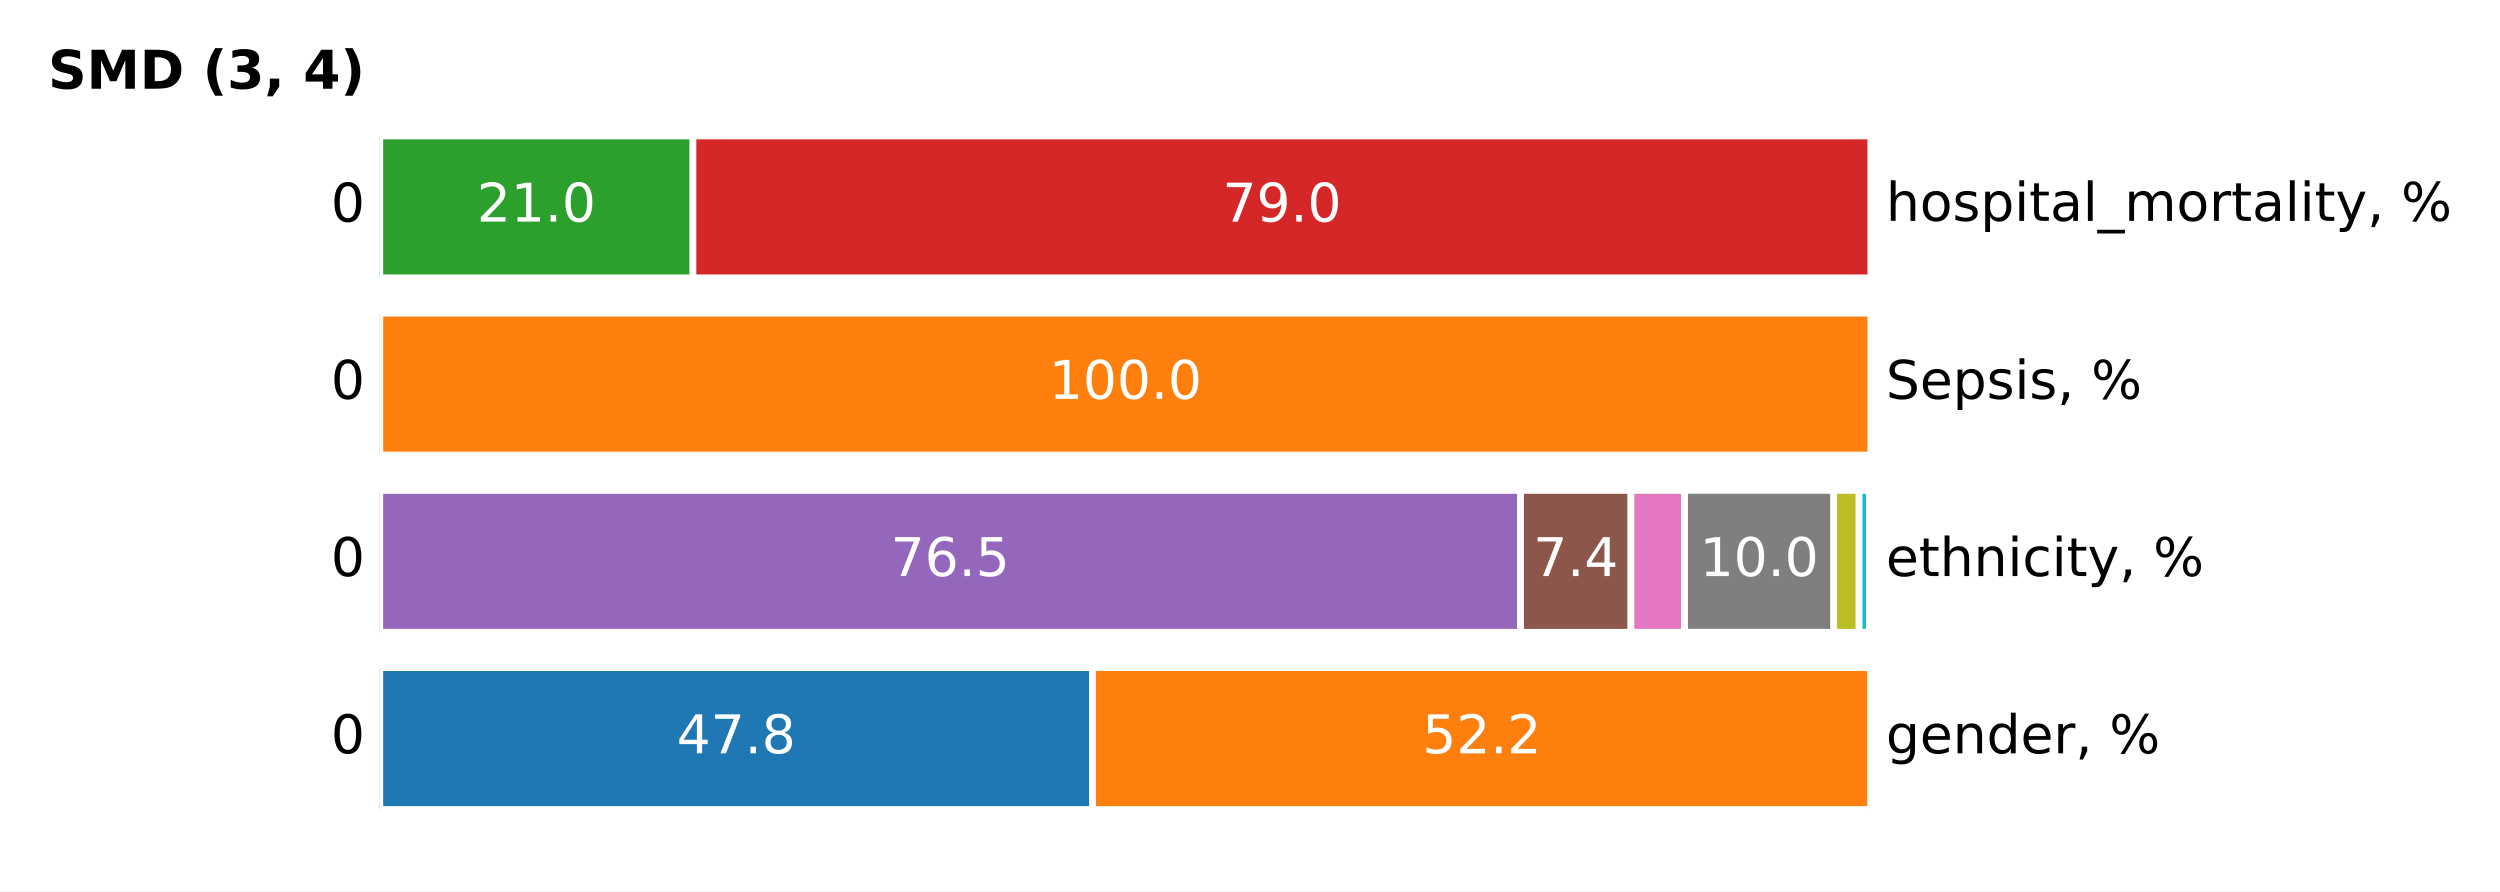
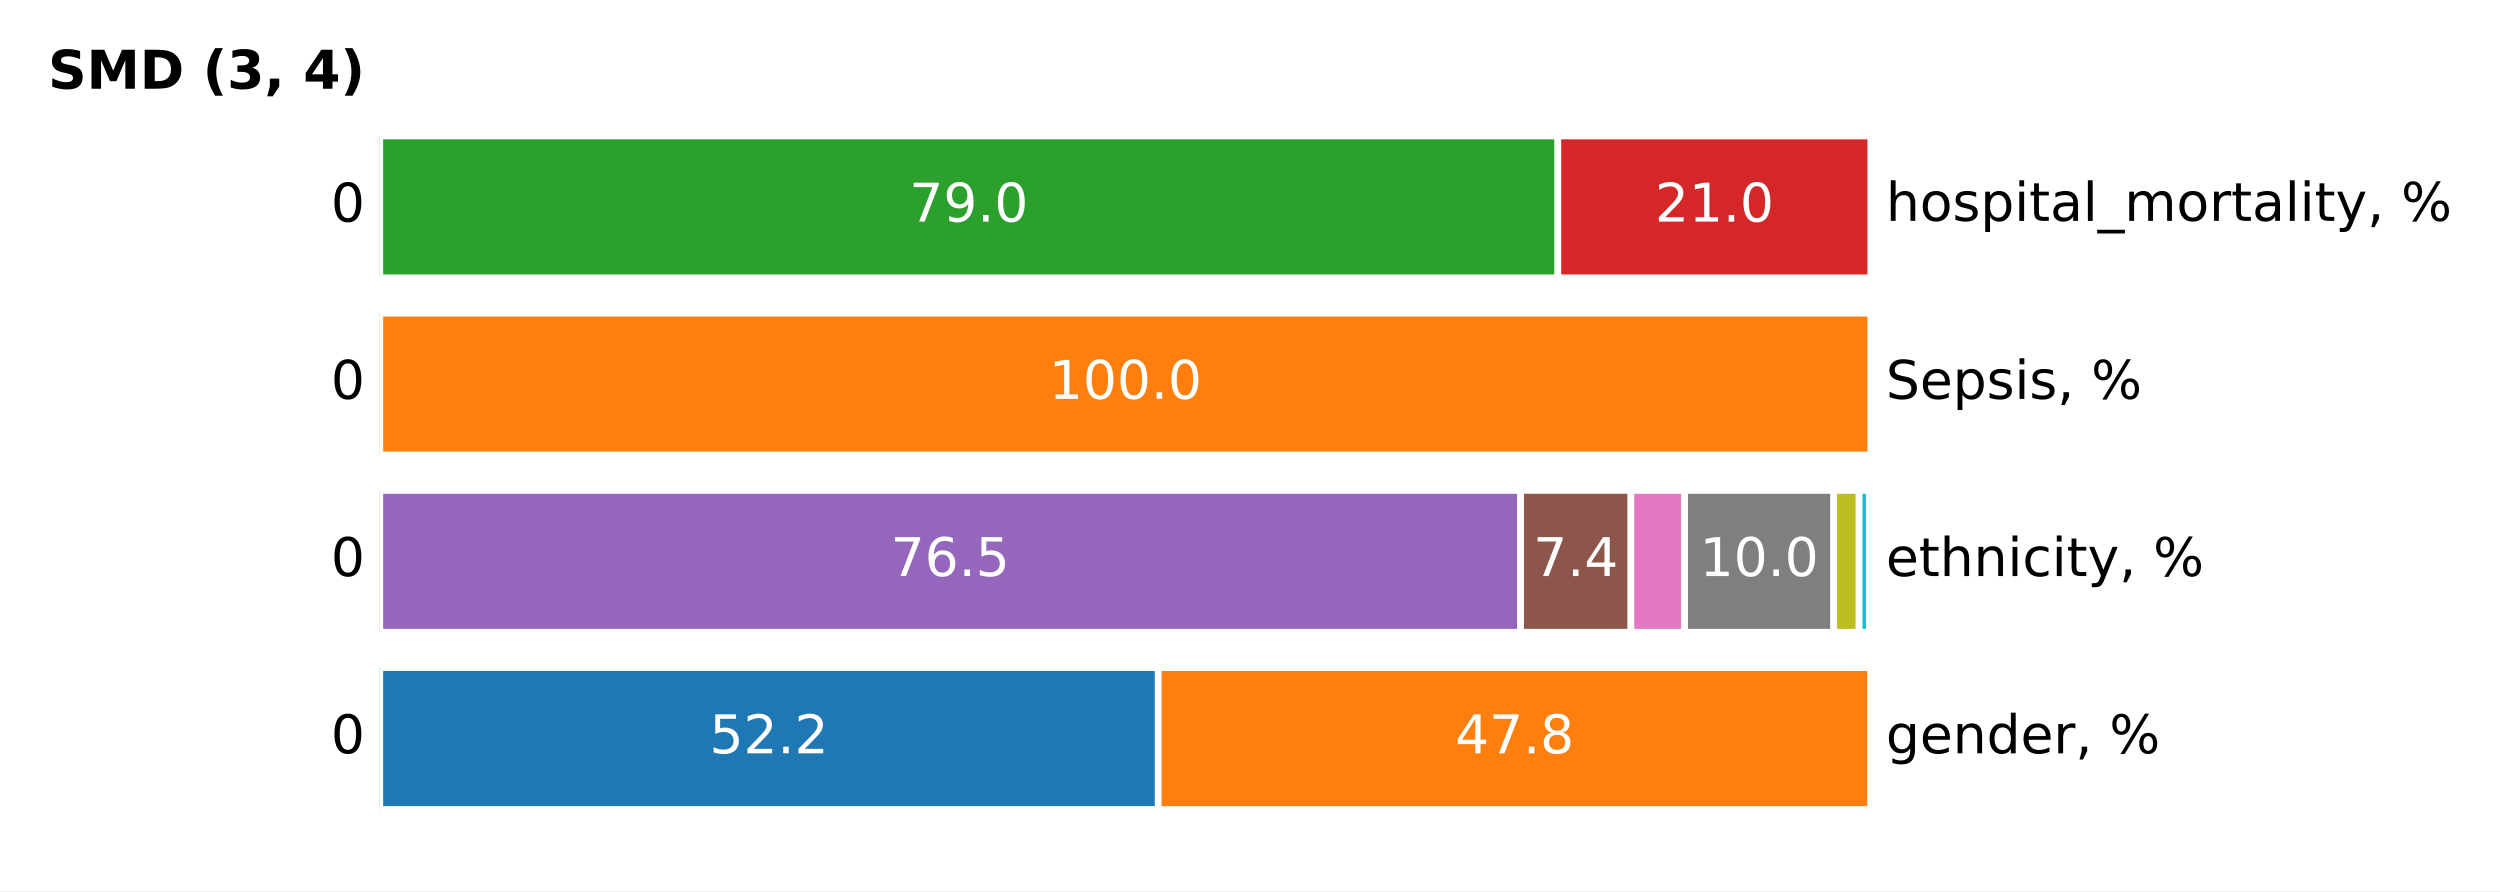
<svg xmlns="http://www.w3.org/2000/svg" xmlns:xlink="http://www.w3.org/1999/xlink" width="374.194pt" height="133.395pt" viewBox="0 0 374.194 133.395" version="1.1">
  <defs>
    <style type="text/css">*{stroke-linejoin: round; stroke-linecap: butt}</style>
  </defs>
  <g id="figure_1">
    <g id="patch_1">
      <path d="M 0 133.395  L 374.194 133.395  L 374.194 0  L 0 0  z " style="fill: #ffffff" />
    </g>
    <g id="axes_1">
      <g id="patch_2">
        <path d="M 56.849 126.195  L 280.05 126.195  L 280.05 15.315  L 56.849 15.315  z " style="fill: #ffffff" />
      </g>
      <g id="patch_3">
-         <path d="M 56.849 121.155  L 163.539 121.155  L 163.539 99.934  L 56.849 99.934  z " clip-path="url(#pf953e82aad)" style="fill: #1f77b4; stroke: #ffffff; stroke-linejoin: miter" />
+         <path d="M 56.849 121.155  L 173.36 121.155  L 173.36 99.934  L 56.849 99.934  z " clip-path="url(#pc374884f78)" style="fill: #1f77b4; stroke: #ffffff; stroke-linejoin: miter" />
      </g>
      <g id="patch_4">
-         <path d="M 163.539 121.155  L 280.05 121.155  L 280.05 99.934  L 163.539 99.934  z " clip-path="url(#pf953e82aad)" style="fill: #ff7f0e; stroke: #ffffff; stroke-linejoin: miter" />
+         <path d="M 173.36 121.155  L 280.05 121.155  L 280.05 99.934  L 173.36 99.934  z " clip-path="url(#pc374884f78)" style="fill: #ff7f0e; stroke: #ffffff; stroke-linejoin: miter" />
      </g>
      <g id="patch_5">
-         <path d="M 280.05 121.155  L 280.05 121.155  L 280.05 99.934  L 280.05 99.934  z " clip-path="url(#pf953e82aad)" style="fill: #2ca02c; stroke: #ffffff; stroke-linejoin: miter" />
+         <path d="M 280.05 121.155  L 280.05 121.155  L 280.05 99.934  L 280.05 99.934  z " clip-path="url(#pc374884f78)" style="fill: #2ca02c; stroke: #ffffff; stroke-linejoin: miter" />
      </g>
      <g id="patch_6">
-         <path d="M 280.05 121.155  L 280.05 121.155  L 280.05 99.934  L 280.05 99.934  z " clip-path="url(#pf953e82aad)" style="fill: #d62728; stroke: #ffffff; stroke-linejoin: miter" />
+         <path d="M 280.05 121.155  L 280.05 121.155  L 280.05 99.934  L 280.05 99.934  z " clip-path="url(#pc374884f78)" style="fill: #d62728; stroke: #ffffff; stroke-linejoin: miter" />
      </g>
      <g id="patch_7">
-         <path d="M 280.05 121.155  L 280.05 121.155  L 280.05 99.934  L 280.05 99.934  z " clip-path="url(#pf953e82aad)" style="fill: url(#hab6e2e5d95); stroke: #ffffff; stroke-linejoin: miter" />
+         <path d="M 280.05 121.155  L 280.05 121.155  L 280.05 99.934  L 280.05 99.934  z " clip-path="url(#pc374884f78)" style="fill: url(#hb54aaef464); stroke: #ffffff; stroke-linejoin: miter" />
      </g>
      <g id="patch_8">
-         <path d="M 56.849 94.629  L 227.597 94.629  L 227.597 73.408  L 56.849 73.408  z " clip-path="url(#pf953e82aad)" style="fill: #9467bd; stroke: #ffffff; stroke-linejoin: miter" />
+         <path d="M 56.849 94.629  L 227.597 94.629  L 227.597 73.408  L 56.849 73.408  z " clip-path="url(#pc374884f78)" style="fill: #9467bd; stroke: #ffffff; stroke-linejoin: miter" />
      </g>
      <g id="patch_9">
-         <path d="M 227.597 94.629  L 244.114 94.629  L 244.114 73.408  L 227.597 73.408  z " clip-path="url(#pf953e82aad)" style="fill: #8c564b; stroke: #ffffff; stroke-linejoin: miter" />
+         <path d="M 227.597 94.629  L 244.114 94.629  L 244.114 73.408  L 227.597 73.408  z " clip-path="url(#pc374884f78)" style="fill: #8c564b; stroke: #ffffff; stroke-linejoin: miter" />
      </g>
      <g id="patch_10">
-         <path d="M 244.114 94.629  L 252.149 94.629  L 252.149 73.408  L 244.114 73.408  z " clip-path="url(#pf953e82aad)" style="fill: #e377c2; stroke: #ffffff; stroke-linejoin: miter" />
+         <path d="M 244.114 94.629  L 252.149 94.629  L 252.149 73.408  L 244.114 73.408  z " clip-path="url(#pc374884f78)" style="fill: #e377c2; stroke: #ffffff; stroke-linejoin: miter" />
      </g>
      <g id="patch_11">
-         <path d="M 252.149 94.629  L 274.469 94.629  L 274.469 73.408  L 252.149 73.408  z " clip-path="url(#pf953e82aad)" style="fill: #7f7f7f; stroke: #ffffff; stroke-linejoin: miter" />
+         <path d="M 252.149 94.629  L 274.469 94.629  L 274.469 73.408  L 252.149 73.408  z " clip-path="url(#pc374884f78)" style="fill: #7f7f7f; stroke: #ffffff; stroke-linejoin: miter" />
      </g>
      <g id="patch_12">
-         <path d="M 274.469 94.629  L 278.264 94.629  L 278.264 73.408  L 274.469 73.408  z " clip-path="url(#pf953e82aad)" style="fill: #bcbd22; stroke: #ffffff; stroke-linejoin: miter" />
+         <path d="M 274.469 94.629  L 278.264 94.629  L 278.264 73.408  L 274.469 73.408  z " clip-path="url(#pc374884f78)" style="fill: #bcbd22; stroke: #ffffff; stroke-linejoin: miter" />
      </g>
      <g id="patch_13">
-         <path d="M 278.264 94.629  L 279.826 94.629  L 279.826 73.408  L 278.264 73.408  z " clip-path="url(#pf953e82aad)" style="fill: #17becf; stroke: #ffffff; stroke-linejoin: miter" />
+         <path d="M 278.264 94.629  L 279.826 94.629  L 279.826 73.408  L 278.264 73.408  z " clip-path="url(#pc374884f78)" style="fill: #17becf; stroke: #ffffff; stroke-linejoin: miter" />
      </g>
      <g id="patch_14">
-         <path d="M 279.826 94.629  L 279.826 94.629  L 279.826 73.408  L 279.826 73.408  z " clip-path="url(#pf953e82aad)" style="fill: url(#hab6e2e5d95); stroke: #ffffff; stroke-linejoin: miter" />
+         <path d="M 279.826 94.629  L 279.826 94.629  L 279.826 73.408  L 279.826 73.408  z " clip-path="url(#pc374884f78)" style="fill: url(#hb54aaef464); stroke: #ffffff; stroke-linejoin: miter" />
      </g>
      <g id="patch_15">
-         <path d="M 56.849 68.103  L 56.849 68.103  L 56.849 46.882  L 56.849 46.882  z " clip-path="url(#pf953e82aad)" style="fill: #1f77b4; stroke: #ffffff; stroke-linejoin: miter" />
+         <path d="M 56.849 68.103  L 56.849 68.103  L 56.849 46.882  L 56.849 46.882  z " clip-path="url(#pc374884f78)" style="fill: #1f77b4; stroke: #ffffff; stroke-linejoin: miter" />
      </g>
      <g id="patch_16">
-         <path d="M 56.849 68.103  L 280.05 68.103  L 280.05 46.882  L 56.849 46.882  z " clip-path="url(#pf953e82aad)" style="fill: #ff7f0e; stroke: #ffffff; stroke-linejoin: miter" />
+         <path d="M 56.849 68.103  L 280.05 68.103  L 280.05 46.882  L 56.849 46.882  z " clip-path="url(#pc374884f78)" style="fill: #ff7f0e; stroke: #ffffff; stroke-linejoin: miter" />
      </g>
      <g id="patch_17">
-         <path d="M 280.05 68.103  L 280.05 68.103  L 280.05 46.882  L 280.05 46.882  z " clip-path="url(#pf953e82aad)" style="fill: url(#hab6e2e5d95); stroke: #ffffff; stroke-linejoin: miter" />
+         <path d="M 280.05 68.103  L 280.05 68.103  L 280.05 46.882  L 280.05 46.882  z " clip-path="url(#pc374884f78)" style="fill: url(#hb54aaef464); stroke: #ffffff; stroke-linejoin: miter" />
      </g>
      <g id="patch_18">
-         <path d="M 56.849 41.577  L 103.722 41.577  L 103.722 20.355  L 56.849 20.355  z " clip-path="url(#pf953e82aad)" style="fill: #2ca02c; stroke: #ffffff; stroke-linejoin: miter" />
+         <path d="M 56.849 41.577  L 233.178 41.577  L 233.178 20.355  L 56.849 20.355  z " clip-path="url(#pc374884f78)" style="fill: #2ca02c; stroke: #ffffff; stroke-linejoin: miter" />
      </g>
      <g id="patch_19">
-         <path d="M 103.722 41.577  L 280.05 41.577  L 280.05 20.355  L 103.722 20.355  z " clip-path="url(#pf953e82aad)" style="fill: #d62728; stroke: #ffffff; stroke-linejoin: miter" />
+         <path d="M 233.178 41.577  L 280.05 41.577  L 280.05 20.355  L 233.178 20.355  z " clip-path="url(#pc374884f78)" style="fill: #d62728; stroke: #ffffff; stroke-linejoin: miter" />
      </g>
      <g id="patch_20">
-         <path d="M 280.05 41.577  L 280.05 41.577  L 280.05 20.355  L 280.05 20.355  z " clip-path="url(#pf953e82aad)" style="fill: url(#hab6e2e5d95); stroke: #ffffff; stroke-linejoin: miter" />
+         <path d="M 280.05 41.577  L 280.05 41.577  L 280.05 20.355  L 280.05 20.355  z " clip-path="url(#pc374884f78)" style="fill: url(#hb54aaef464); stroke: #ffffff; stroke-linejoin: miter" />
      </g>
      <g id="matplotlib.axis_1" />
      <g id="matplotlib.axis_2" />
      <g id="text_1">
-         <g style="fill: #ffffff" transform="translate(101.288 112.7524) scale(0.08 -0.08)">
+         <g style="fill: #ffffff" transform="translate(106.1984 112.7524) scale(0.08 -0.08)">
+           <defs>
+             <path id="DejaVuSans-35" d="M 691 4666  L 3169 4666  L 3169 4134  L 1269 4134  L 1269 2991  Q 1406 3038 1543 3061  Q 1681 3084 1819 3084  Q 2600 3084 3056 2656  Q 3513 2228 3513 1497  Q 3513 744 3044 326  Q 2575 -91 1722 -91  Q 1428 -91 1123 -41  Q 819 9 494 109  L 494 744  Q 775 591 1075 516  Q 1375 441 1709 441  Q 2250 441 2565 725  Q 2881 1009 2881 1497  Q 2881 1984 2565 2268  Q 2250 2553 1709 2553  Q 1456 2553 1204 2497  Q 953 2441 691 2322  L 691 4666  z " transform="scale(0.015625)" />
+             <path id="DejaVuSans-32" d="M 1228 531  L 3431 531  L 3431 0  L 469 0  L 469 531  Q 828 903 1448 1529  Q 2069 2156 2228 2338  Q 2531 2678 2651 2914  Q 2772 3150 2772 3378  Q 2772 3750 2511 3984  Q 2250 4219 1831 4219  Q 1534 4219 1204 4116  Q 875 4013 500 3803  L 500 4441  Q 881 4594 1212 4672  Q 1544 4750 1819 4750  Q 2544 4750 2975 4387  Q 3406 4025 3406 3419  Q 3406 3131 3298 2873  Q 3191 2616 2906 2266  Q 2828 2175 2409 1742  Q 1991 1309 1228 531  z " transform="scale(0.015625)" />
+             <path id="DejaVuSans-2e" d="M 684 794  L 1344 794  L 1344 0  L 684 0  L 684 794  z " transform="scale(0.015625)" />
+           </defs>
+           <use xlink:href="#DejaVuSans-35" />
+           <use xlink:href="#DejaVuSans-32" x="63.623" />
+           <use xlink:href="#DejaVuSans-2e" x="127.246" />
+           <use xlink:href="#DejaVuSans-32" x="159.033" />
+         </g>
+       </g>
+       <g id="text_2">
+         <g style="fill: #ffffff" transform="translate(217.7985 112.7524) scale(0.08 -0.08)">
          <defs>
            <path id="DejaVuSans-34" d="M 2419 4116  L 825 1625  L 2419 1625  L 2419 4116  z M 2253 4666  L 3047 4666  L 3047 1625  L 3713 1625  L 3713 1100  L 3047 1100  L 3047 0  L 2419 0  L 2419 1100  L 313 1100  L 313 1709  L 2253 4666  z " transform="scale(0.015625)" />
            <path id="DejaVuSans-37" d="M 525 4666  L 3525 4666  L 3525 4397  L 1831 0  L 1172 0  L 2766 4134  L 525 4134  L 525 4666  z " transform="scale(0.015625)" />
-             <path id="DejaVuSans-2e" d="M 684 794  L 1344 794  L 1344 0  L 684 0  L 684 794  z " transform="scale(0.015625)" />
            <path id="DejaVuSans-38" d="M 2034 2216  Q 1584 2216 1326 1975  Q 1069 1734 1069 1313  Q 1069 891 1326 650  Q 1584 409 2034 409  Q 2484 409 2743 651  Q 3003 894 3003 1313  Q 3003 1734 2745 1975  Q 2488 2216 2034 2216  z M 1403 2484  Q 997 2584 770 2862  Q 544 3141 544 3541  Q 544 4100 942 4425  Q 1341 4750 2034 4750  Q 2731 4750 3128 4425  Q 3525 4100 3525 3541  Q 3525 3141 3298 2862  Q 3072 2584 2669 2484  Q 3125 2378 3379 2068  Q 3634 1759 3634 1313  Q 3634 634 3220 271  Q 2806 -91 2034 -91  Q 1263 -91 848 271  Q 434 634 434 1313  Q 434 1759 690 2068  Q 947 2378 1403 2484  z M 1172 3481  Q 1172 3119 1398 2916  Q 1625 2713 2034 2713  Q 2441 2713 2670 2916  Q 2900 3119 2900 3481  Q 2900 3844 2670 4047  Q 2441 4250 2034 4250  Q 1625 4250 1398 4047  Q 1172 3844 1172 3481  z " transform="scale(0.015625)" />
          </defs>
          <use xlink:href="#DejaVuSans-34" />
          <use xlink:href="#DejaVuSans-37" x="63.623" />
          <use xlink:href="#DejaVuSans-2e" x="127.246" />
          <use xlink:href="#DejaVuSans-38" x="159.033" />
-         </g>
-       </g>
-       <g id="text_2">
-         <g style="fill: #ffffff" transform="translate(212.888 112.7524) scale(0.08 -0.08)">
-           <defs>
-             <path id="DejaVuSans-35" d="M 691 4666  L 3169 4666  L 3169 4134  L 1269 4134  L 1269 2991  Q 1406 3038 1543 3061  Q 1681 3084 1819 3084  Q 2600 3084 3056 2656  Q 3513 2228 3513 1497  Q 3513 744 3044 326  Q 2575 -91 1722 -91  Q 1428 -91 1123 -41  Q 819 9 494 109  L 494 744  Q 775 591 1075 516  Q 1375 441 1709 441  Q 2250 441 2565 725  Q 2881 1009 2881 1497  Q 2881 1984 2565 2268  Q 2250 2553 1709 2553  Q 1456 2553 1204 2497  Q 953 2441 691 2322  L 691 4666  z " transform="scale(0.015625)" />
-             <path id="DejaVuSans-32" d="M 1228 531  L 3431 531  L 3431 0  L 469 0  L 469 531  Q 828 903 1448 1529  Q 2069 2156 2228 2338  Q 2531 2678 2651 2914  Q 2772 3150 2772 3378  Q 2772 3750 2511 3984  Q 2250 4219 1831 4219  Q 1534 4219 1204 4116  Q 875 4013 500 3803  L 500 4441  Q 881 4594 1212 4672  Q 1544 4750 1819 4750  Q 2544 4750 2975 4387  Q 3406 4025 3406 3419  Q 3406 3131 3298 2873  Q 3191 2616 2906 2266  Q 2828 2175 2409 1742  Q 1991 1309 1228 531  z " transform="scale(0.015625)" />
-           </defs>
-           <use xlink:href="#DejaVuSans-35" />
-           <use xlink:href="#DejaVuSans-32" x="63.623" />
-           <use xlink:href="#DejaVuSans-2e" x="127.246" />
-           <use xlink:href="#DejaVuSans-32" x="159.033" />
        </g>
      </g>
      <g id="text_3">
        <g transform="translate(49.5275 112.7524) scale(0.08 -0.08)">
          <defs>
            <path id="DejaVuSans-30" d="M 2034 4250  Q 1547 4250 1301 3770  Q 1056 3291 1056 2328  Q 1056 1369 1301 889  Q 1547 409 2034 409  Q 2525 409 2770 889  Q 3016 1369 3016 2328  Q 3016 3291 2770 3770  Q 2525 4250 2034 4250  z M 2034 4750  Q 2819 4750 3233 4129  Q 3647 3509 3647 2328  Q 3647 1150 3233 529  Q 2819 -91 2034 -91  Q 1250 -91 836 529  Q 422 1150 422 2328  Q 422 3509 836 4129  Q 1250 4750 2034 4750  z " transform="scale(0.015625)" />
          </defs>
          <use xlink:href="#DejaVuSans-30" />
        </g>
      </g>
      <g id="text_4">
        <g transform="translate(282.2815 112.7524) scale(0.08 -0.08)">
          <defs>
            <path id="DejaVuSans-67" d="M 2906 1791  Q 2906 2416 2648 2759  Q 2391 3103 1925 3103  Q 1463 3103 1205 2759  Q 947 2416 947 1791  Q 947 1169 1205 825  Q 1463 481 1925 481  Q 2391 481 2648 825  Q 2906 1169 2906 1791  z M 3481 434  Q 3481 -459 3084 -895  Q 2688 -1331 1869 -1331  Q 1566 -1331 1297 -1286  Q 1028 -1241 775 -1147  L 775 -588  Q 1028 -725 1275 -790  Q 1522 -856 1778 -856  Q 2344 -856 2625 -561  Q 2906 -266 2906 331  L 2906 616  Q 2728 306 2450 153  Q 2172 0 1784 0  Q 1141 0 747 490  Q 353 981 353 1791  Q 353 2603 747 3093  Q 1141 3584 1784 3584  Q 2172 3584 2450 3431  Q 2728 3278 2906 2969  L 2906 3500  L 3481 3500  L 3481 434  z " transform="scale(0.015625)" />
            <path id="DejaVuSans-65" d="M 3597 1894  L 3597 1613  L 953 1613  Q 991 1019 1311 708  Q 1631 397 2203 397  Q 2534 397 2845 478  Q 3156 559 3463 722  L 3463 178  Q 3153 47 2828 -22  Q 2503 -91 2169 -91  Q 1331 -91 842 396  Q 353 884 353 1716  Q 353 2575 817 3079  Q 1281 3584 2069 3584  Q 2775 3584 3186 3129  Q 3597 2675 3597 1894  z M 3022 2063  Q 3016 2534 2758 2815  Q 2500 3097 2075 3097  Q 1594 3097 1305 2825  Q 1016 2553 972 2059  L 3022 2063  z " transform="scale(0.015625)" />
            <path id="DejaVuSans-6e" d="M 3513 2113  L 3513 0  L 2938 0  L 2938 2094  Q 2938 2591 2744 2837  Q 2550 3084 2163 3084  Q 1697 3084 1428 2787  Q 1159 2491 1159 1978  L 1159 0  L 581 0  L 581 3500  L 1159 3500  L 1159 2956  Q 1366 3272 1645 3428  Q 1925 3584 2291 3584  Q 2894 3584 3203 3211  Q 3513 2838 3513 2113  z " transform="scale(0.015625)" />
            <path id="DejaVuSans-64" d="M 2906 2969  L 2906 4863  L 3481 4863  L 3481 0  L 2906 0  L 2906 525  Q 2725 213 2448 61  Q 2172 -91 1784 -91  Q 1150 -91 751 415  Q 353 922 353 1747  Q 353 2572 751 3078  Q 1150 3584 1784 3584  Q 2172 3584 2448 3432  Q 2725 3281 2906 2969  z M 947 1747  Q 947 1113 1208 752  Q 1469 391 1925 391  Q 2381 391 2643 752  Q 2906 1113 2906 1747  Q 2906 2381 2643 2742  Q 2381 3103 1925 3103  Q 1469 3103 1208 2742  Q 947 2381 947 1747  z " transform="scale(0.015625)" />
            <path id="DejaVuSans-72" d="M 2631 2963  Q 2534 3019 2420 3045  Q 2306 3072 2169 3072  Q 1681 3072 1420 2755  Q 1159 2438 1159 1844  L 1159 0  L 581 0  L 581 3500  L 1159 3500  L 1159 2956  Q 1341 3275 1631 3429  Q 1922 3584 2338 3584  Q 2397 3584 2469 3576  Q 2541 3569 2628 3553  L 2631 2963  z " transform="scale(0.015625)" />
            <path id="DejaVuSans-2c" d="M 750 794  L 1409 794  L 1409 256  L 897 -744  L 494 -744  L 750 256  L 750 794  z " transform="scale(0.015625)" />
            <path id="DejaVuSans-20" transform="scale(0.015625)" />
            <path id="DejaVuSans-25" d="M 4653 2053  Q 4381 2053 4226 1822  Q 4072 1591 4072 1178  Q 4072 772 4226 539  Q 4381 306 4653 306  Q 4919 306 5073 539  Q 5228 772 5228 1178  Q 5228 1588 5073 1820  Q 4919 2053 4653 2053  z M 4653 2450  Q 5147 2450 5437 2106  Q 5728 1763 5728 1178  Q 5728 594 5436 251  Q 5144 -91 4653 -91  Q 4153 -91 3862 251  Q 3572 594 3572 1178  Q 3572 1766 3864 2108  Q 4156 2450 4653 2450  z M 1428 4353  Q 1159 4353 1004 4120  Q 850 3888 850 3481  Q 850 3069 1003 2837  Q 1156 2606 1428 2606  Q 1700 2606 1854 2837  Q 2009 3069 2009 3481  Q 2009 3884 1853 4118  Q 1697 4353 1428 4353  z M 4250 4750  L 4750 4750  L 1831 -91  L 1331 -91  L 4250 4750  z M 1428 4750  Q 1922 4750 2215 4408  Q 2509 4066 2509 3481  Q 2509 2891 2217 2550  Q 1925 2209 1428 2209  Q 931 2209 642 2551  Q 353 2894 353 3481  Q 353 4063 643 4406  Q 934 4750 1428 4750  z " transform="scale(0.015625)" />
          </defs>
          <use xlink:href="#DejaVuSans-67" />
          <use xlink:href="#DejaVuSans-65" x="63.477" />
          <use xlink:href="#DejaVuSans-6e" x="125" />
          <use xlink:href="#DejaVuSans-64" x="188.379" />
          <use xlink:href="#DejaVuSans-65" x="251.855" />
          <use xlink:href="#DejaVuSans-72" x="313.379" />
          <use xlink:href="#DejaVuSans-2c" x="354.492" />
          <use xlink:href="#DejaVuSans-20" x="386.279" />
          <use xlink:href="#DejaVuSans-25" x="418.066" />
        </g>
      </g>
      <g id="text_5">
        <g style="fill: #ffffff" transform="translate(133.3173 86.22612) scale(0.08 -0.08)">
          <defs>
            <path id="DejaVuSans-36" d="M 2113 2584  Q 1688 2584 1439 2293  Q 1191 2003 1191 1497  Q 1191 994 1439 701  Q 1688 409 2113 409  Q 2538 409 2786 701  Q 3034 994 3034 1497  Q 3034 2003 2786 2293  Q 2538 2584 2113 2584  z M 3366 4563  L 3366 3988  Q 3128 4100 2886 4159  Q 2644 4219 2406 4219  Q 1781 4219 1451 3797  Q 1122 3375 1075 2522  Q 1259 2794 1537 2939  Q 1816 3084 2150 3084  Q 2853 3084 3261 2657  Q 3669 2231 3669 1497  Q 3669 778 3244 343  Q 2819 -91 2113 -91  Q 1303 -91 875 529  Q 447 1150 447 2328  Q 447 3434 972 4092  Q 1497 4750 2381 4750  Q 2619 4750 2861 4703  Q 3103 4656 3366 4563  z " transform="scale(0.015625)" />
          </defs>
          <use xlink:href="#DejaVuSans-37" />
          <use xlink:href="#DejaVuSans-36" x="63.623" />
          <use xlink:href="#DejaVuSans-2e" x="127.246" />
          <use xlink:href="#DejaVuSans-35" x="159.033" />
        </g>
      </g>
      <g id="text_6">
        <g style="fill: #ffffff" transform="translate(229.4947 86.22612) scale(0.08 -0.08)">
          <use xlink:href="#DejaVuSans-37" />
          <use xlink:href="#DejaVuSans-2e" x="63.623" />
          <use xlink:href="#DejaVuSans-34" x="95.41" />
        </g>
      </g>
      <g id="text_7">
        <g style="fill: #ffffff" transform="translate(254.4033 86.22612) scale(0.08 -0.08)">
          <defs>
            <path id="DejaVuSans-31" d="M 794 531  L 1825 531  L 1825 4091  L 703 3866  L 703 4441  L 1819 4666  L 2450 4666  L 2450 531  L 3481 531  L 3481 0  L 794 0  L 794 531  z " transform="scale(0.015625)" />
          </defs>
          <use xlink:href="#DejaVuSans-31" />
          <use xlink:href="#DejaVuSans-30" x="63.623" />
          <use xlink:href="#DejaVuSans-2e" x="127.246" />
          <use xlink:href="#DejaVuSans-30" x="159.033" />
        </g>
      </g>
      <g id="text_8">
        <g transform="translate(49.5275 86.22612) scale(0.08 -0.08)">
          <use xlink:href="#DejaVuSans-30" />
        </g>
      </g>
      <g id="text_9">
        <g transform="translate(282.2815 86.22612) scale(0.08 -0.08)">
          <defs>
            <path id="DejaVuSans-74" d="M 1172 4494  L 1172 3500  L 2356 3500  L 2356 3053  L 1172 3053  L 1172 1153  Q 1172 725 1289 603  Q 1406 481 1766 481  L 2356 481  L 2356 0  L 1766 0  Q 1100 0 847 248  Q 594 497 594 1153  L 594 3053  L 172 3053  L 172 3500  L 594 3500  L 594 4494  L 1172 4494  z " transform="scale(0.015625)" />
            <path id="DejaVuSans-68" d="M 3513 2113  L 3513 0  L 2938 0  L 2938 2094  Q 2938 2591 2744 2837  Q 2550 3084 2163 3084  Q 1697 3084 1428 2787  Q 1159 2491 1159 1978  L 1159 0  L 581 0  L 581 4863  L 1159 4863  L 1159 2956  Q 1366 3272 1645 3428  Q 1925 3584 2291 3584  Q 2894 3584 3203 3211  Q 3513 2838 3513 2113  z " transform="scale(0.015625)" />
            <path id="DejaVuSans-69" d="M 603 3500  L 1178 3500  L 1178 0  L 603 0  L 603 3500  z M 603 4863  L 1178 4863  L 1178 4134  L 603 4134  L 603 4863  z " transform="scale(0.015625)" />
            <path id="DejaVuSans-63" d="M 3122 3366  L 3122 2828  Q 2878 2963 2633 3030  Q 2388 3097 2138 3097  Q 1578 3097 1268 2742  Q 959 2388 959 1747  Q 959 1106 1268 751  Q 1578 397 2138 397  Q 2388 397 2633 464  Q 2878 531 3122 666  L 3122 134  Q 2881 22 2623 -34  Q 2366 -91 2075 -91  Q 1284 -91 818 406  Q 353 903 353 1747  Q 353 2603 823 3093  Q 1294 3584 2113 3584  Q 2378 3584 2631 3529  Q 2884 3475 3122 3366  z " transform="scale(0.015625)" />
            <path id="DejaVuSans-79" d="M 2059 -325  Q 1816 -950 1584 -1140  Q 1353 -1331 966 -1331  L 506 -1331  L 506 -850  L 844 -850  Q 1081 -850 1212 -737  Q 1344 -625 1503 -206  L 1606 56  L 191 3500  L 800 3500  L 1894 763  L 2988 3500  L 3597 3500  L 2059 -325  z " transform="scale(0.015625)" />
          </defs>
          <use xlink:href="#DejaVuSans-65" />
          <use xlink:href="#DejaVuSans-74" x="61.523" />
          <use xlink:href="#DejaVuSans-68" x="100.732" />
          <use xlink:href="#DejaVuSans-6e" x="164.111" />
          <use xlink:href="#DejaVuSans-69" x="227.49" />
          <use xlink:href="#DejaVuSans-63" x="255.273" />
          <use xlink:href="#DejaVuSans-69" x="310.254" />
          <use xlink:href="#DejaVuSans-74" x="338.037" />
          <use xlink:href="#DejaVuSans-79" x="377.246" />
          <use xlink:href="#DejaVuSans-2c" x="436.426" />
          <use xlink:href="#DejaVuSans-20" x="468.213" />
          <use xlink:href="#DejaVuSans-25" x="500" />
        </g>
      </g>
      <g id="text_10">
        <g style="fill: #ffffff" transform="translate(156.9983 59.6998) scale(0.08 -0.08)">
          <use xlink:href="#DejaVuSans-31" />
          <use xlink:href="#DejaVuSans-30" x="63.623" />
          <use xlink:href="#DejaVuSans-30" x="127.246" />
          <use xlink:href="#DejaVuSans-2e" x="190.869" />
          <use xlink:href="#DejaVuSans-30" x="222.656" />
        </g>
      </g>
      <g id="text_11">
        <g transform="translate(49.5275 59.6998) scale(0.08 -0.08)">
          <use xlink:href="#DejaVuSans-30" />
        </g>
      </g>
      <g id="text_12">
        <g transform="translate(282.2815 59.6998) scale(0.08 -0.08)">
          <defs>
            <path id="DejaVuSans-53" d="M 3425 4513  L 3425 3897  Q 3066 4069 2747 4153  Q 2428 4238 2131 4238  Q 1616 4238 1336 4038  Q 1056 3838 1056 3469  Q 1056 3159 1242 3001  Q 1428 2844 1947 2747  L 2328 2669  Q 3034 2534 3370 2195  Q 3706 1856 3706 1288  Q 3706 609 3251 259  Q 2797 -91 1919 -91  Q 1588 -91 1214 -16  Q 841 59 441 206  L 441 856  Q 825 641 1194 531  Q 1563 422 1919 422  Q 2459 422 2753 634  Q 3047 847 3047 1241  Q 3047 1584 2836 1778  Q 2625 1972 2144 2069  L 1759 2144  Q 1053 2284 737 2584  Q 422 2884 422 3419  Q 422 4038 858 4394  Q 1294 4750 2059 4750  Q 2388 4750 2728 4690  Q 3069 4631 3425 4513  z " transform="scale(0.015625)" />
            <path id="DejaVuSans-70" d="M 1159 525  L 1159 -1331  L 581 -1331  L 581 3500  L 1159 3500  L 1159 2969  Q 1341 3281 1617 3432  Q 1894 3584 2278 3584  Q 2916 3584 3314 3078  Q 3713 2572 3713 1747  Q 3713 922 3314 415  Q 2916 -91 2278 -91  Q 1894 -91 1617 61  Q 1341 213 1159 525  z M 3116 1747  Q 3116 2381 2855 2742  Q 2594 3103 2138 3103  Q 1681 3103 1420 2742  Q 1159 2381 1159 1747  Q 1159 1113 1420 752  Q 1681 391 2138 391  Q 2594 391 2855 752  Q 3116 1113 3116 1747  z " transform="scale(0.015625)" />
            <path id="DejaVuSans-73" d="M 2834 3397  L 2834 2853  Q 2591 2978 2328 3040  Q 2066 3103 1784 3103  Q 1356 3103 1142 2972  Q 928 2841 928 2578  Q 928 2378 1081 2264  Q 1234 2150 1697 2047  L 1894 2003  Q 2506 1872 2764 1633  Q 3022 1394 3022 966  Q 3022 478 2636 193  Q 2250 -91 1575 -91  Q 1294 -91 989 -36  Q 684 19 347 128  L 347 722  Q 666 556 975 473  Q 1284 391 1588 391  Q 1994 391 2212 530  Q 2431 669 2431 922  Q 2431 1156 2273 1281  Q 2116 1406 1581 1522  L 1381 1569  Q 847 1681 609 1914  Q 372 2147 372 2553  Q 372 3047 722 3315  Q 1072 3584 1716 3584  Q 2034 3584 2315 3537  Q 2597 3491 2834 3397  z " transform="scale(0.015625)" />
          </defs>
          <use xlink:href="#DejaVuSans-53" />
          <use xlink:href="#DejaVuSans-65" x="63.477" />
          <use xlink:href="#DejaVuSans-70" x="125" />
          <use xlink:href="#DejaVuSans-73" x="188.477" />
          <use xlink:href="#DejaVuSans-69" x="240.576" />
          <use xlink:href="#DejaVuSans-73" x="268.359" />
          <use xlink:href="#DejaVuSans-2c" x="320.459" />
          <use xlink:href="#DejaVuSans-20" x="352.246" />
          <use xlink:href="#DejaVuSans-25" x="384.033" />
        </g>
      </g>
      <g id="text_13">
-         <g style="fill: #ffffff" transform="translate(71.37925 33.17349) scale(0.08 -0.08)">
+         <g style="fill: #ffffff" transform="translate(136.1072 33.17349) scale(0.08 -0.08)">
+           <defs>
+             <path id="DejaVuSans-39" d="M 703 97  L 703 672  Q 941 559 1184 500  Q 1428 441 1663 441  Q 2288 441 2617 861  Q 2947 1281 2994 2138  Q 2813 1869 2534 1725  Q 2256 1581 1919 1581  Q 1219 1581 811 2004  Q 403 2428 403 3163  Q 403 3881 828 4315  Q 1253 4750 1959 4750  Q 2769 4750 3195 4129  Q 3622 3509 3622 2328  Q 3622 1225 3098 567  Q 2575 -91 1691 -91  Q 1453 -91 1209 -44  Q 966 3 703 97  z M 1959 2075  Q 2384 2075 2632 2365  Q 2881 2656 2881 3163  Q 2881 3666 2632 3958  Q 2384 4250 1959 4250  Q 1534 4250 1286 3958  Q 1038 3666 1038 3163  Q 1038 2656 1286 2365  Q 1534 2075 1959 2075  z " transform="scale(0.015625)" />
+           </defs>
+           <use xlink:href="#DejaVuSans-37" />
+           <use xlink:href="#DejaVuSans-39" x="63.623" />
+           <use xlink:href="#DejaVuSans-2e" x="127.246" />
+           <use xlink:href="#DejaVuSans-30" x="159.033" />
+         </g>
+       </g>
+       <g id="text_14">
+         <g style="fill: #ffffff" transform="translate(247.7072 33.17349) scale(0.08 -0.08)">
          <use xlink:href="#DejaVuSans-32" />
          <use xlink:href="#DejaVuSans-31" x="63.623" />
-           <use xlink:href="#DejaVuSans-2e" x="127.246" />
-           <use xlink:href="#DejaVuSans-30" x="159.033" />
-         </g>
-       </g>
-       <g id="text_14">
-         <g style="fill: #ffffff" transform="translate(182.9793 33.17349) scale(0.08 -0.08)">
-           <defs>
-             <path id="DejaVuSans-39" d="M 703 97  L 703 672  Q 941 559 1184 500  Q 1428 441 1663 441  Q 2288 441 2617 861  Q 2947 1281 2994 2138  Q 2813 1869 2534 1725  Q 2256 1581 1919 1581  Q 1219 1581 811 2004  Q 403 2428 403 3163  Q 403 3881 828 4315  Q 1253 4750 1959 4750  Q 2769 4750 3195 4129  Q 3622 3509 3622 2328  Q 3622 1225 3098 567  Q 2575 -91 1691 -91  Q 1453 -91 1209 -44  Q 966 3 703 97  z M 1959 2075  Q 2384 2075 2632 2365  Q 2881 2656 2881 3163  Q 2881 3666 2632 3958  Q 2384 4250 1959 4250  Q 1534 4250 1286 3958  Q 1038 3666 1038 3163  Q 1038 2656 1286 2365  Q 1534 2075 1959 2075  z " transform="scale(0.015625)" />
-           </defs>
-           <use xlink:href="#DejaVuSans-37" />
-           <use xlink:href="#DejaVuSans-39" x="63.623" />
          <use xlink:href="#DejaVuSans-2e" x="127.246" />
          <use xlink:href="#DejaVuSans-30" x="159.033" />
        </g>
      </g>
      <g id="text_15">
        <g transform="translate(49.5275 33.17349) scale(0.08 -0.08)">
          <use xlink:href="#DejaVuSans-30" />
        </g>
      </g>
      <g id="text_16">
        <g transform="translate(282.2815 33.06224) scale(0.08 -0.08)">
          <defs>
            <path id="DejaVuSans-6f" d="M 1959 3097  Q 1497 3097 1228 2736  Q 959 2375 959 1747  Q 959 1119 1226 758  Q 1494 397 1959 397  Q 2419 397 2687 759  Q 2956 1122 2956 1747  Q 2956 2369 2687 2733  Q 2419 3097 1959 3097  z M 1959 3584  Q 2709 3584 3137 3096  Q 3566 2609 3566 1747  Q 3566 888 3137 398  Q 2709 -91 1959 -91  Q 1206 -91 779 398  Q 353 888 353 1747  Q 353 2609 779 3096  Q 1206 3584 1959 3584  z " transform="scale(0.015625)" />
            <path id="DejaVuSans-61" d="M 2194 1759  Q 1497 1759 1228 1600  Q 959 1441 959 1056  Q 959 750 1161 570  Q 1363 391 1709 391  Q 2188 391 2477 730  Q 2766 1069 2766 1631  L 2766 1759  L 2194 1759  z M 3341 1997  L 3341 0  L 2766 0  L 2766 531  Q 2569 213 2275 61  Q 1981 -91 1556 -91  Q 1019 -91 701 211  Q 384 513 384 1019  Q 384 1609 779 1909  Q 1175 2209 1959 2209  L 2766 2209  L 2766 2266  Q 2766 2663 2505 2880  Q 2244 3097 1772 3097  Q 1472 3097 1187 3025  Q 903 2953 641 2809  L 641 3341  Q 956 3463 1253 3523  Q 1550 3584 1831 3584  Q 2591 3584 2966 3190  Q 3341 2797 3341 1997  z " transform="scale(0.015625)" />
            <path id="DejaVuSans-6c" d="M 603 4863  L 1178 4863  L 1178 0  L 603 0  L 603 4863  z " transform="scale(0.015625)" />
            <path id="DejaVuSans-5f" d="M 3263 -1063  L 3263 -1509  L -63 -1509  L -63 -1063  L 3263 -1063  z " transform="scale(0.015625)" />
            <path id="DejaVuSans-6d" d="M 3328 2828  Q 3544 3216 3844 3400  Q 4144 3584 4550 3584  Q 5097 3584 5394 3201  Q 5691 2819 5691 2113  L 5691 0  L 5113 0  L 5113 2094  Q 5113 2597 4934 2840  Q 4756 3084 4391 3084  Q 3944 3084 3684 2787  Q 3425 2491 3425 1978  L 3425 0  L 2847 0  L 2847 2094  Q 2847 2600 2669 2842  Q 2491 3084 2119 3084  Q 1678 3084 1418 2786  Q 1159 2488 1159 1978  L 1159 0  L 581 0  L 581 3500  L 1159 3500  L 1159 2956  Q 1356 3278 1631 3431  Q 1906 3584 2284 3584  Q 2666 3584 2933 3390  Q 3200 3197 3328 2828  z " transform="scale(0.015625)" />
          </defs>
          <use xlink:href="#DejaVuSans-68" />
          <use xlink:href="#DejaVuSans-6f" x="63.379" />
          <use xlink:href="#DejaVuSans-73" x="124.561" />
          <use xlink:href="#DejaVuSans-70" x="176.66" />
          <use xlink:href="#DejaVuSans-69" x="240.137" />
          <use xlink:href="#DejaVuSans-74" x="267.92" />
          <use xlink:href="#DejaVuSans-61" x="307.129" />
          <use xlink:href="#DejaVuSans-6c" x="368.408" />
          <use xlink:href="#DejaVuSans-5f" x="396.191" />
          <use xlink:href="#DejaVuSans-6d" x="446.191" />
          <use xlink:href="#DejaVuSans-6f" x="543.604" />
          <use xlink:href="#DejaVuSans-72" x="604.785" />
          <use xlink:href="#DejaVuSans-74" x="645.898" />
          <use xlink:href="#DejaVuSans-61" x="685.107" />
          <use xlink:href="#DejaVuSans-6c" x="746.387" />
          <use xlink:href="#DejaVuSans-69" x="774.17" />
          <use xlink:href="#DejaVuSans-74" x="801.953" />
          <use xlink:href="#DejaVuSans-79" x="841.162" />
          <use xlink:href="#DejaVuSans-2c" x="900.342" />
          <use xlink:href="#DejaVuSans-20" x="932.129" />
          <use xlink:href="#DejaVuSans-25" x="963.916" />
        </g>
      </g>
      <g id="text_17">
        <g transform="translate(7.2 13.27875) scale(0.08 -0.08)">
          <defs>
            <path id="DejaVuSans-Bold-53" d="M 3834 4519  L 3834 3531  Q 3450 3703 3084 3790  Q 2719 3878 2394 3878  Q 1963 3878 1756 3759  Q 1550 3641 1550 3391  Q 1550 3203 1689 3098  Q 1828 2994 2194 2919  L 2706 2816  Q 3484 2659 3812 2340  Q 4141 2022 4141 1434  Q 4141 663 3683 286  Q 3225 -91 2284 -91  Q 1841 -91 1394 -6  Q 947 78 500 244  L 500 1259  Q 947 1022 1364 901  Q 1781 781 2169 781  Q 2563 781 2772 912  Q 2981 1044 2981 1288  Q 2981 1506 2839 1625  Q 2697 1744 2272 1838  L 1806 1941  Q 1106 2091 782 2419  Q 459 2747 459 3303  Q 459 4000 909 4375  Q 1359 4750 2203 4750  Q 2588 4750 2994 4692  Q 3400 4634 3834 4519  z " transform="scale(0.015625)" />
            <path id="DejaVuSans-Bold-4d" d="M 588 4666  L 2119 4666  L 3181 2169  L 4250 4666  L 5778 4666  L 5778 0  L 4641 0  L 4641 3413  L 3566 897  L 2803 897  L 1728 3413  L 1728 0  L 588 0  L 588 4666  z " transform="scale(0.015625)" />
            <path id="DejaVuSans-Bold-44" d="M 1791 3756  L 1791 909  L 2222 909  Q 2959 909 3348 1275  Q 3738 1641 3738 2338  Q 3738 3031 3350 3393  Q 2963 3756 2222 3756  L 1791 3756  z M 588 4666  L 1856 4666  Q 2919 4666 3439 4514  Q 3959 4363 4331 4000  Q 4659 3684 4818 3271  Q 4978 2859 4978 2338  Q 4978 1809 4818 1395  Q 4659 981 4331 666  Q 3956 303 3431 151  Q 2906 0 1856 0  L 588 0  L 588 4666  z " transform="scale(0.015625)" />
            <path id="DejaVuSans-Bold-20" transform="scale(0.015625)" />
            <path id="DejaVuSans-Bold-28" d="M 2413 -844  L 1484 -844  Q 1006 -72 778 623  Q 550 1319 550 2003  Q 550 2688 779 3389  Q 1009 4091 1484 4856  L 2413 4856  Q 2013 4116 1813 3408  Q 1613 2700 1613 2009  Q 1613 1319 1811 609  Q 2009 -100 2413 -844  z " transform="scale(0.015625)" />
            <path id="DejaVuSans-Bold-33" d="M 2981 2516  Q 3453 2394 3698 2092  Q 3944 1791 3944 1325  Q 3944 631 3412 270  Q 2881 -91 1863 -91  Q 1503 -91 1142 -33  Q 781 25 428 141  L 428 1069  Q 766 900 1098 814  Q 1431 728 1753 728  Q 2231 728 2486 893  Q 2741 1059 2741 1369  Q 2741 1688 2480 1852  Q 2219 2016 1709 2016  L 1228 2016  L 1228 2791  L 1734 2791  Q 2188 2791 2409 2933  Q 2631 3075 2631 3366  Q 2631 3634 2415 3781  Q 2200 3928 1806 3928  Q 1516 3928 1219 3862  Q 922 3797 628 3669  L 628 4550  Q 984 4650 1334 4700  Q 1684 4750 2022 4750  Q 2931 4750 3382 4451  Q 3834 4153 3834 3553  Q 3834 3144 3618 2883  Q 3403 2622 2981 2516  z " transform="scale(0.015625)" />
            <path id="DejaVuSans-Bold-2c" d="M 653 1209  L 1778 1209  L 1778 256  L 1006 -909  L 341 -909  L 653 256  L 653 1209  z " transform="scale(0.015625)" />
            <path id="DejaVuSans-Bold-34" d="M 2356 3675  L 1038 1722  L 2356 1722  L 2356 3675  z M 2156 4666  L 3494 4666  L 3494 1722  L 4159 1722  L 4159 850  L 3494 850  L 3494 0  L 2356 0  L 2356 850  L 288 850  L 288 1881  L 2156 4666  z " transform="scale(0.015625)" />
            <path id="DejaVuSans-Bold-29" d="M 513 -844  Q 913 -100 1113 609  Q 1313 1319 1313 2009  Q 1313 2700 1113 3408  Q 913 4116 513 4856  L 1441 4856  Q 1916 4091 2145 3389  Q 2375 2688 2375 2003  Q 2375 1319 2147 623  Q 1919 -72 1441 -844  L 513 -844  z " transform="scale(0.015625)" />
          </defs>
          <use xlink:href="#DejaVuSans-Bold-53" />
          <use xlink:href="#DejaVuSans-Bold-4d" x="72.021" />
          <use xlink:href="#DejaVuSans-Bold-44" x="171.533" />
          <use xlink:href="#DejaVuSans-Bold-20" x="254.541" />
          <use xlink:href="#DejaVuSans-Bold-28" x="289.355" />
          <use xlink:href="#DejaVuSans-Bold-33" x="335.059" />
          <use xlink:href="#DejaVuSans-Bold-2c" x="404.639" />
          <use xlink:href="#DejaVuSans-Bold-20" x="442.627" />
          <use xlink:href="#DejaVuSans-Bold-34" x="477.441" />
          <use xlink:href="#DejaVuSans-Bold-29" x="547.021" />
        </g>
      </g>
    </g>
  </g>
  <defs>
-     <clipPath id="pf953e82aad">
+     <clipPath id="pc374884f78">
      <rect x="56.849" y="15.315" width="223.2" height="110.88" />
    </clipPath>
  </defs>
  <defs>
-     <pattern id="hab6e2e5d95" patternUnits="userSpaceOnUse" x="0" y="0" width="72" height="72">
+     <pattern id="hb54aaef464" patternUnits="userSpaceOnUse" x="0" y="0" width="72" height="72">
      <rect x="0" y="0" width="73" height="73" fill="#d3d3d3" />
      <path d="M -36 36  L 36 -36  M -34.286 37.714  L 37.714 -34.286  M -32.571 39.429  L 39.429 -32.571  M -30.857 41.143  L 41.143 -30.857  M -29.143 42.857  L 42.857 -29.143  M -27.429 44.571  L 44.571 -27.429  M -25.714 46.286  L 46.286 -25.714  M -24 48  L 48 -24  M -22.286 49.714  L 49.714 -22.286  M -20.571 51.429  L 51.429 -20.571  M -18.857 53.143  L 53.143 -18.857  M -17.143 54.857  L 54.857 -17.143  M -15.429 56.571  L 56.571 -15.429  M -13.714 58.286  L 58.286 -13.714  M -12 60  L 60 -12  M -10.286 61.714  L 61.714 -10.286  M -8.571 63.429  L 63.429 -8.571  M -6.857 65.143  L 65.143 -6.857  M -5.143 66.857  L 66.857 -5.143  M -3.429 68.571  L 68.571 -3.429  M -1.714 70.286  L 70.286 -1.714  M 0 72  L 72 0  M 1.714 73.714  L 73.714 1.714  M 3.429 75.429  L 75.429 3.429  M 5.143 77.143  L 77.143 5.143  M 6.857 78.857  L 78.857 6.857  M 8.571 80.571  L 80.571 8.571  M 10.286 82.286  L 82.286 10.286  M 12 84  L 84 12  M 13.714 85.714  L 85.714 13.714  M 15.429 87.429  L 87.429 15.429  M 17.143 89.143  L 89.143 17.143  M 18.857 90.857  L 90.857 18.857  M 20.571 92.571  L 92.571 20.571  M 22.286 94.286  L 94.286 22.286  M 24 96  L 96 24  M 25.714 97.714  L 97.714 25.714  M 27.429 99.429  L 99.429 27.429  M 29.143 101.143  L 101.143 29.143  M 30.857 102.857  L 102.857 30.857  M 32.571 104.571  L 104.571 32.571  M 34.286 106.286  L 106.286 34.286  M 36 108  L 108 36  " style="fill: #ffffff; stroke: #ffffff; stroke-width: 1.0; stroke-linecap: butt; stroke-linejoin: miter" />
    </pattern>
  </defs>
</svg>
